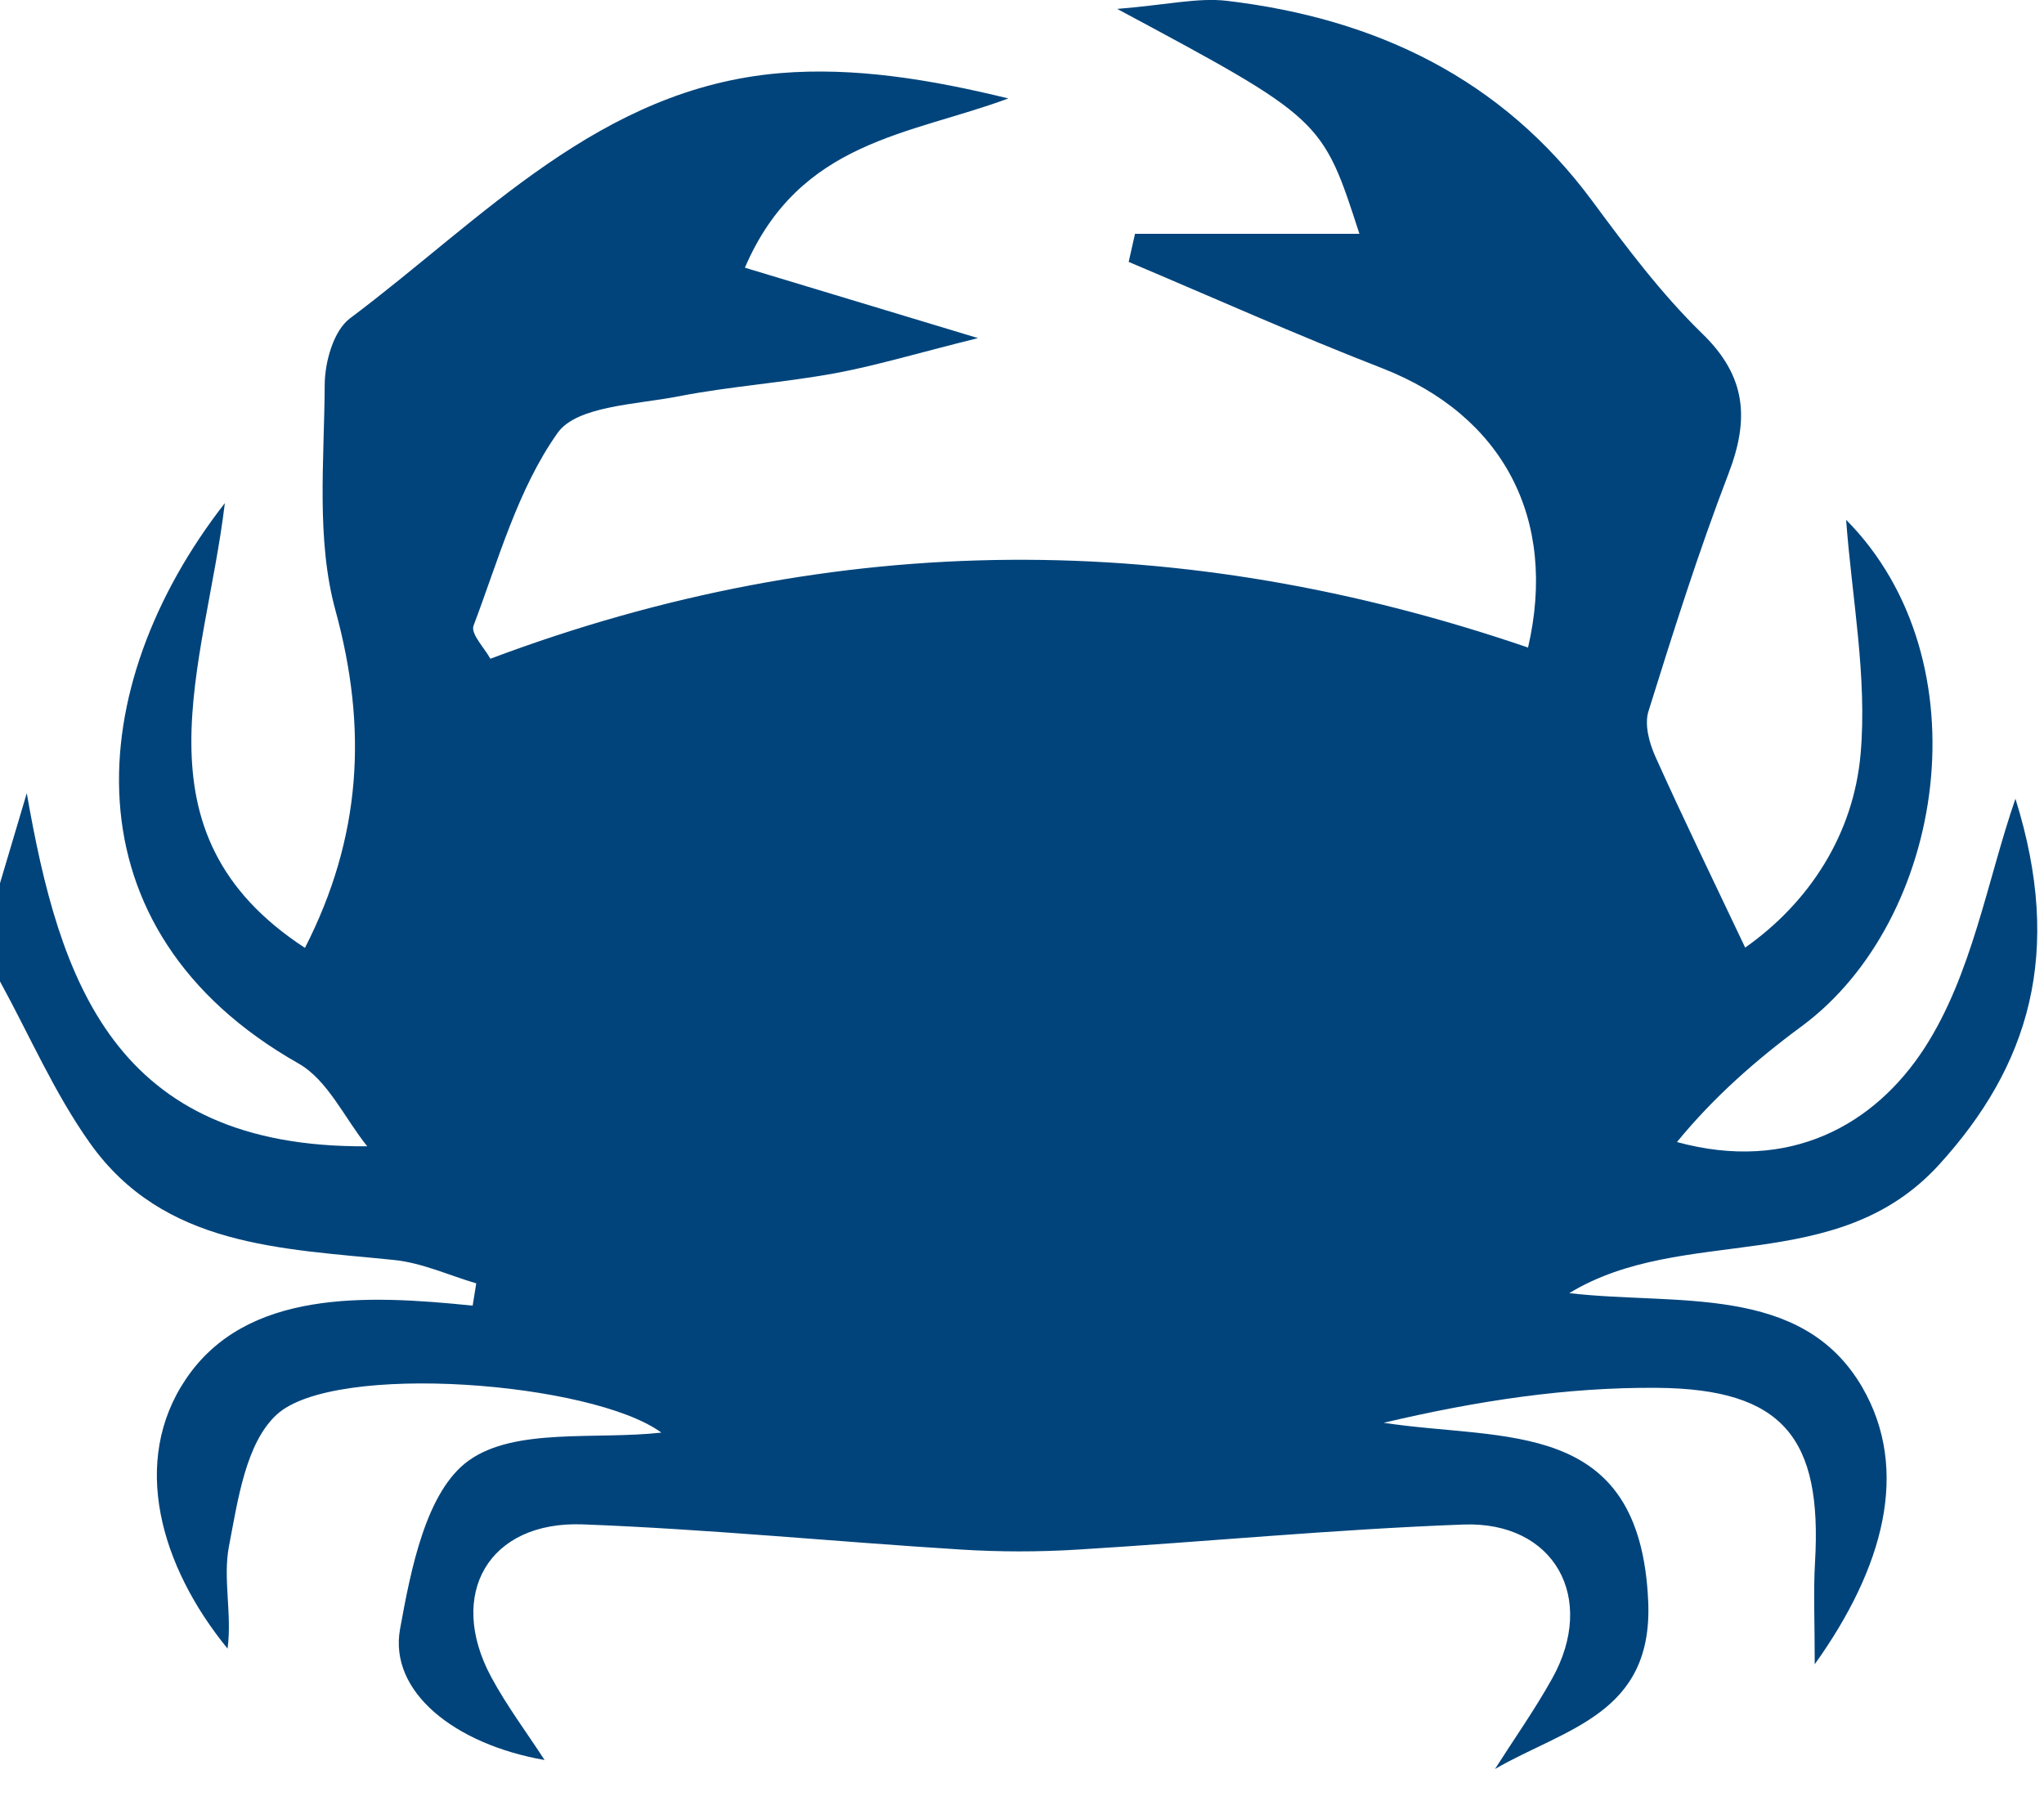
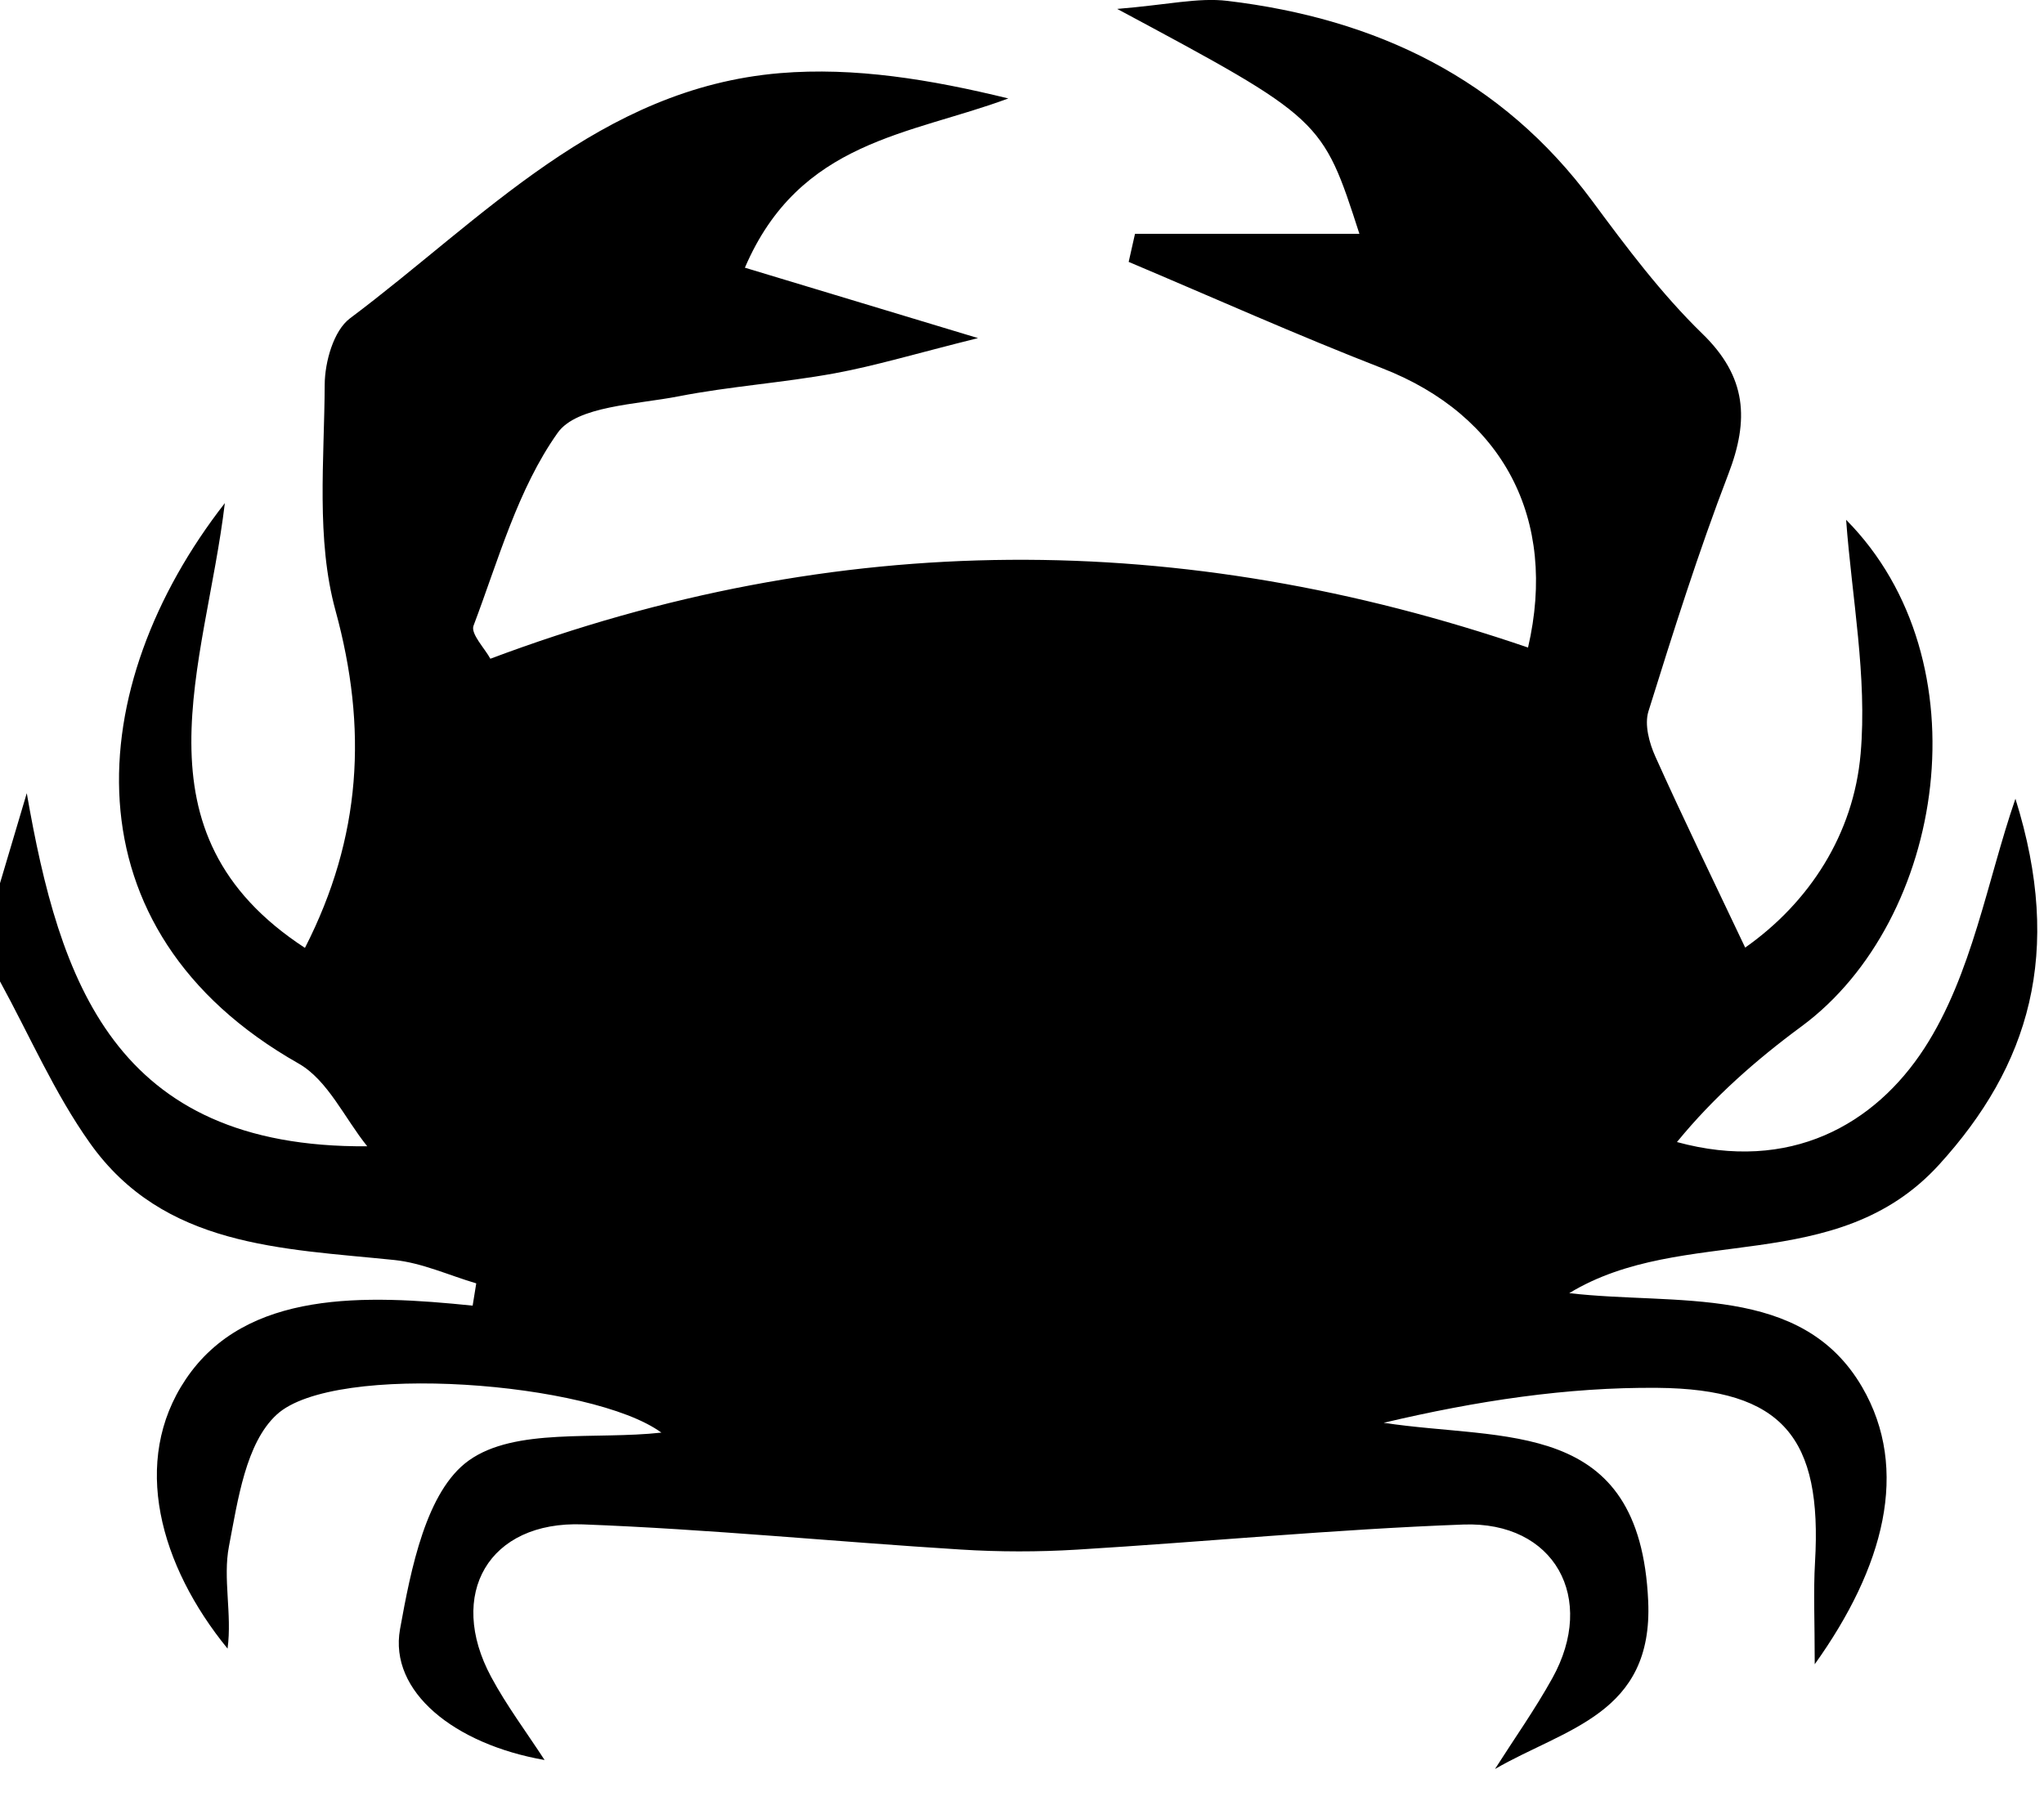
<svg xmlns="http://www.w3.org/2000/svg" width="42px" height="37px" viewBox="0 0 42 37" version="1.1">
  <defs />
-   <g id="Page-1" stroke="none" stroke-width="1" fill="none" fill-rule="evenodd">
-     <g id="crab" fill="#00447B">
-       <path d="M0,18.15 C0.183,17.533 0.367,16.917 0.55,16.3 C1.221,20.146 2.337,23.597 7.546,23.556 C7.08,22.978 6.735,22.195 6.133,21.854 C1.285,19.106 1.691,14.096 4.62,10.339 C4.221,13.682 2.636,17.11 6.266,19.479 C7.43,17.203 7.556,14.966 6.894,12.547 C6.492,11.083 6.665,9.455 6.672,7.901 C6.675,7.438 6.854,6.796 7.19,6.543 C9.92,4.499 12.323,1.814 16.026,1.503 C17.557,1.375 19.121,1.632 20.719,2.023 C18.699,2.775 16.429,2.881 15.306,5.501 C16.713,5.925 18.145,6.358 20.096,6.948 C18.807,7.269 17.986,7.518 17.148,7.672 C16.087,7.866 15.004,7.938 13.946,8.144 C13.079,8.314 11.854,8.34 11.46,8.893 C10.639,10.05 10.242,11.505 9.73,12.858 C9.667,13.025 9.96,13.322 10.076,13.537 C17.216,10.855 24.291,10.875 31.398,13.307 C32.011,10.66 30.883,8.534 28.403,7.568 C26.647,6.885 24.927,6.115 23.192,5.382 C23.235,5.191 23.279,4.998 23.322,4.805 L27.933,4.805 C27.17,2.443 27.17,2.443 22.956,0.183 C23.986,0.1 24.616,-0.054 25.22,0.018 C28.277,0.383 30.858,1.614 32.719,4.132 C33.42,5.08 34.136,6.037 34.979,6.857 C35.897,7.747 35.942,8.629 35.514,9.742 C34.9,11.342 34.383,12.981 33.872,14.618 C33.787,14.891 33.888,15.268 34.014,15.547 C34.581,16.81 35.188,18.054 35.86,19.473 C37.178,18.545 38.088,17.145 38.232,15.489 C38.37,13.904 38.052,12.281 37.934,10.682 C40.803,13.578 39.974,18.91 37.019,21.091 C36.086,21.779 35.213,22.545 34.458,23.469 C36.779,24.103 38.523,23.113 39.544,21.538 C40.524,20.025 40.834,18.091 41.413,16.414 C42.407,19.587 41.691,21.906 39.844,23.934 C37.73,26.255 34.593,25.146 32.245,26.574 C34.442,26.83 37.019,26.369 38.263,28.504 C39.251,30.202 38.71,32.214 37.289,34.2 C37.289,33.306 37.26,32.702 37.295,32.102 C37.445,29.55 36.638,28.543 34.056,28.52 C32.201,28.504 30.342,28.787 28.432,29.238 C30.914,29.618 33.698,29.116 33.867,32.904 C33.971,35.229 32.166,35.514 30.719,36.353 C31.113,35.734 31.539,35.132 31.895,34.491 C32.814,32.843 31.943,31.26 30.07,31.329 C27.419,31.427 24.776,31.684 22.128,31.845 C21.336,31.893 20.535,31.893 19.743,31.843 C17.153,31.682 14.567,31.424 11.976,31.326 C10.04,31.253 9.177,32.759 10.093,34.462 C10.41,35.052 10.817,35.594 11.19,36.168 C9.334,35.843 7.989,34.762 8.22,33.478 C8.443,32.244 8.757,30.639 9.633,30.013 C10.586,29.332 12.232,29.591 13.59,29.44 C12.174,28.401 6.874,27.98 5.687,29.069 C5.05,29.653 4.887,30.828 4.705,31.774 C4.576,32.439 4.771,33.166 4.676,33.879 C3.286,32.176 2.682,30.029 3.818,28.342 C5.058,26.499 7.52,26.606 9.712,26.831 C9.736,26.678 9.762,26.526 9.786,26.373 C9.226,26.208 8.674,25.952 8.102,25.893 C5.783,25.655 3.364,25.627 1.848,23.49 C1.117,22.462 0.609,21.28 0,20.168 L0,18.15 Z" id="Fill-1" />
-     </g>
+   <g id="crab">
+     <path d="M0,18.15 C0.183,17.533 0.367,16.917 0.55,16.3 C1.221,20.146 2.337,23.597 7.546,23.556 C7.08,22.978 6.735,22.195 6.133,21.854 C1.285,19.106 1.691,14.096 4.62,10.339 C4.221,13.682 2.636,17.11 6.266,19.479 C7.43,17.203 7.556,14.966 6.894,12.547 C6.492,11.083 6.665,9.455 6.672,7.901 C6.675,7.438 6.854,6.796 7.19,6.543 C9.92,4.499 12.323,1.814 16.026,1.503 C17.557,1.375 19.121,1.632 20.719,2.023 C18.699,2.775 16.429,2.881 15.306,5.501 C16.713,5.925 18.145,6.358 20.096,6.948 C18.807,7.269 17.986,7.518 17.148,7.672 C16.087,7.866 15.004,7.938 13.946,8.144 C13.079,8.314 11.854,8.34 11.46,8.893 C10.639,10.05 10.242,11.505 9.73,12.858 C9.667,13.025 9.96,13.322 10.076,13.537 C17.216,10.855 24.291,10.875 31.398,13.307 C32.011,10.66 30.883,8.534 28.403,7.568 C26.647,6.885 24.927,6.115 23.192,5.382 C23.235,5.191 23.279,4.998 23.322,4.805 L27.933,4.805 C27.17,2.443 27.17,2.443 22.956,0.183 C23.986,0.1 24.616,-0.054 25.22,0.018 C28.277,0.383 30.858,1.614 32.719,4.132 C33.42,5.08 34.136,6.037 34.979,6.857 C35.897,7.747 35.942,8.629 35.514,9.742 C34.9,11.342 34.383,12.981 33.872,14.618 C33.787,14.891 33.888,15.268 34.014,15.547 C34.581,16.81 35.188,18.054 35.86,19.473 C37.178,18.545 38.088,17.145 38.232,15.489 C38.37,13.904 38.052,12.281 37.934,10.682 C40.803,13.578 39.974,18.91 37.019,21.091 C36.086,21.779 35.213,22.545 34.458,23.469 C36.779,24.103 38.523,23.113 39.544,21.538 C40.524,20.025 40.834,18.091 41.413,16.414 C42.407,19.587 41.691,21.906 39.844,23.934 C37.73,26.255 34.593,25.146 32.245,26.574 C34.442,26.83 37.019,26.369 38.263,28.504 C39.251,30.202 38.71,32.214 37.289,34.2 C37.289,33.306 37.26,32.702 37.295,32.102 C37.445,29.55 36.638,28.543 34.056,28.52 C32.201,28.504 30.342,28.787 28.432,29.238 C30.914,29.618 33.698,29.116 33.867,32.904 C33.971,35.229 32.166,35.514 30.719,36.353 C31.113,35.734 31.539,35.132 31.895,34.491 C32.814,32.843 31.943,31.26 30.07,31.329 C27.419,31.427 24.776,31.684 22.128,31.845 C21.336,31.893 20.535,31.893 19.743,31.843 C17.153,31.682 14.567,31.424 11.976,31.326 C10.04,31.253 9.177,32.759 10.093,34.462 C10.41,35.052 10.817,35.594 11.19,36.168 C9.334,35.843 7.989,34.762 8.22,33.478 C8.443,32.244 8.757,30.639 9.633,30.013 C10.586,29.332 12.232,29.591 13.59,29.44 C12.174,28.401 6.874,27.98 5.687,29.069 C5.05,29.653 4.887,30.828 4.705,31.774 C4.576,32.439 4.771,33.166 4.676,33.879 C3.286,32.176 2.682,30.029 3.818,28.342 C5.058,26.499 7.52,26.606 9.712,26.831 C9.736,26.678 9.762,26.526 9.786,26.373 C9.226,26.208 8.674,25.952 8.102,25.893 C5.783,25.655 3.364,25.627 1.848,23.49 C1.117,22.462 0.609,21.28 0,20.168 L0,18.15 Z" id="Fill-1" />
  </g>
</svg>
